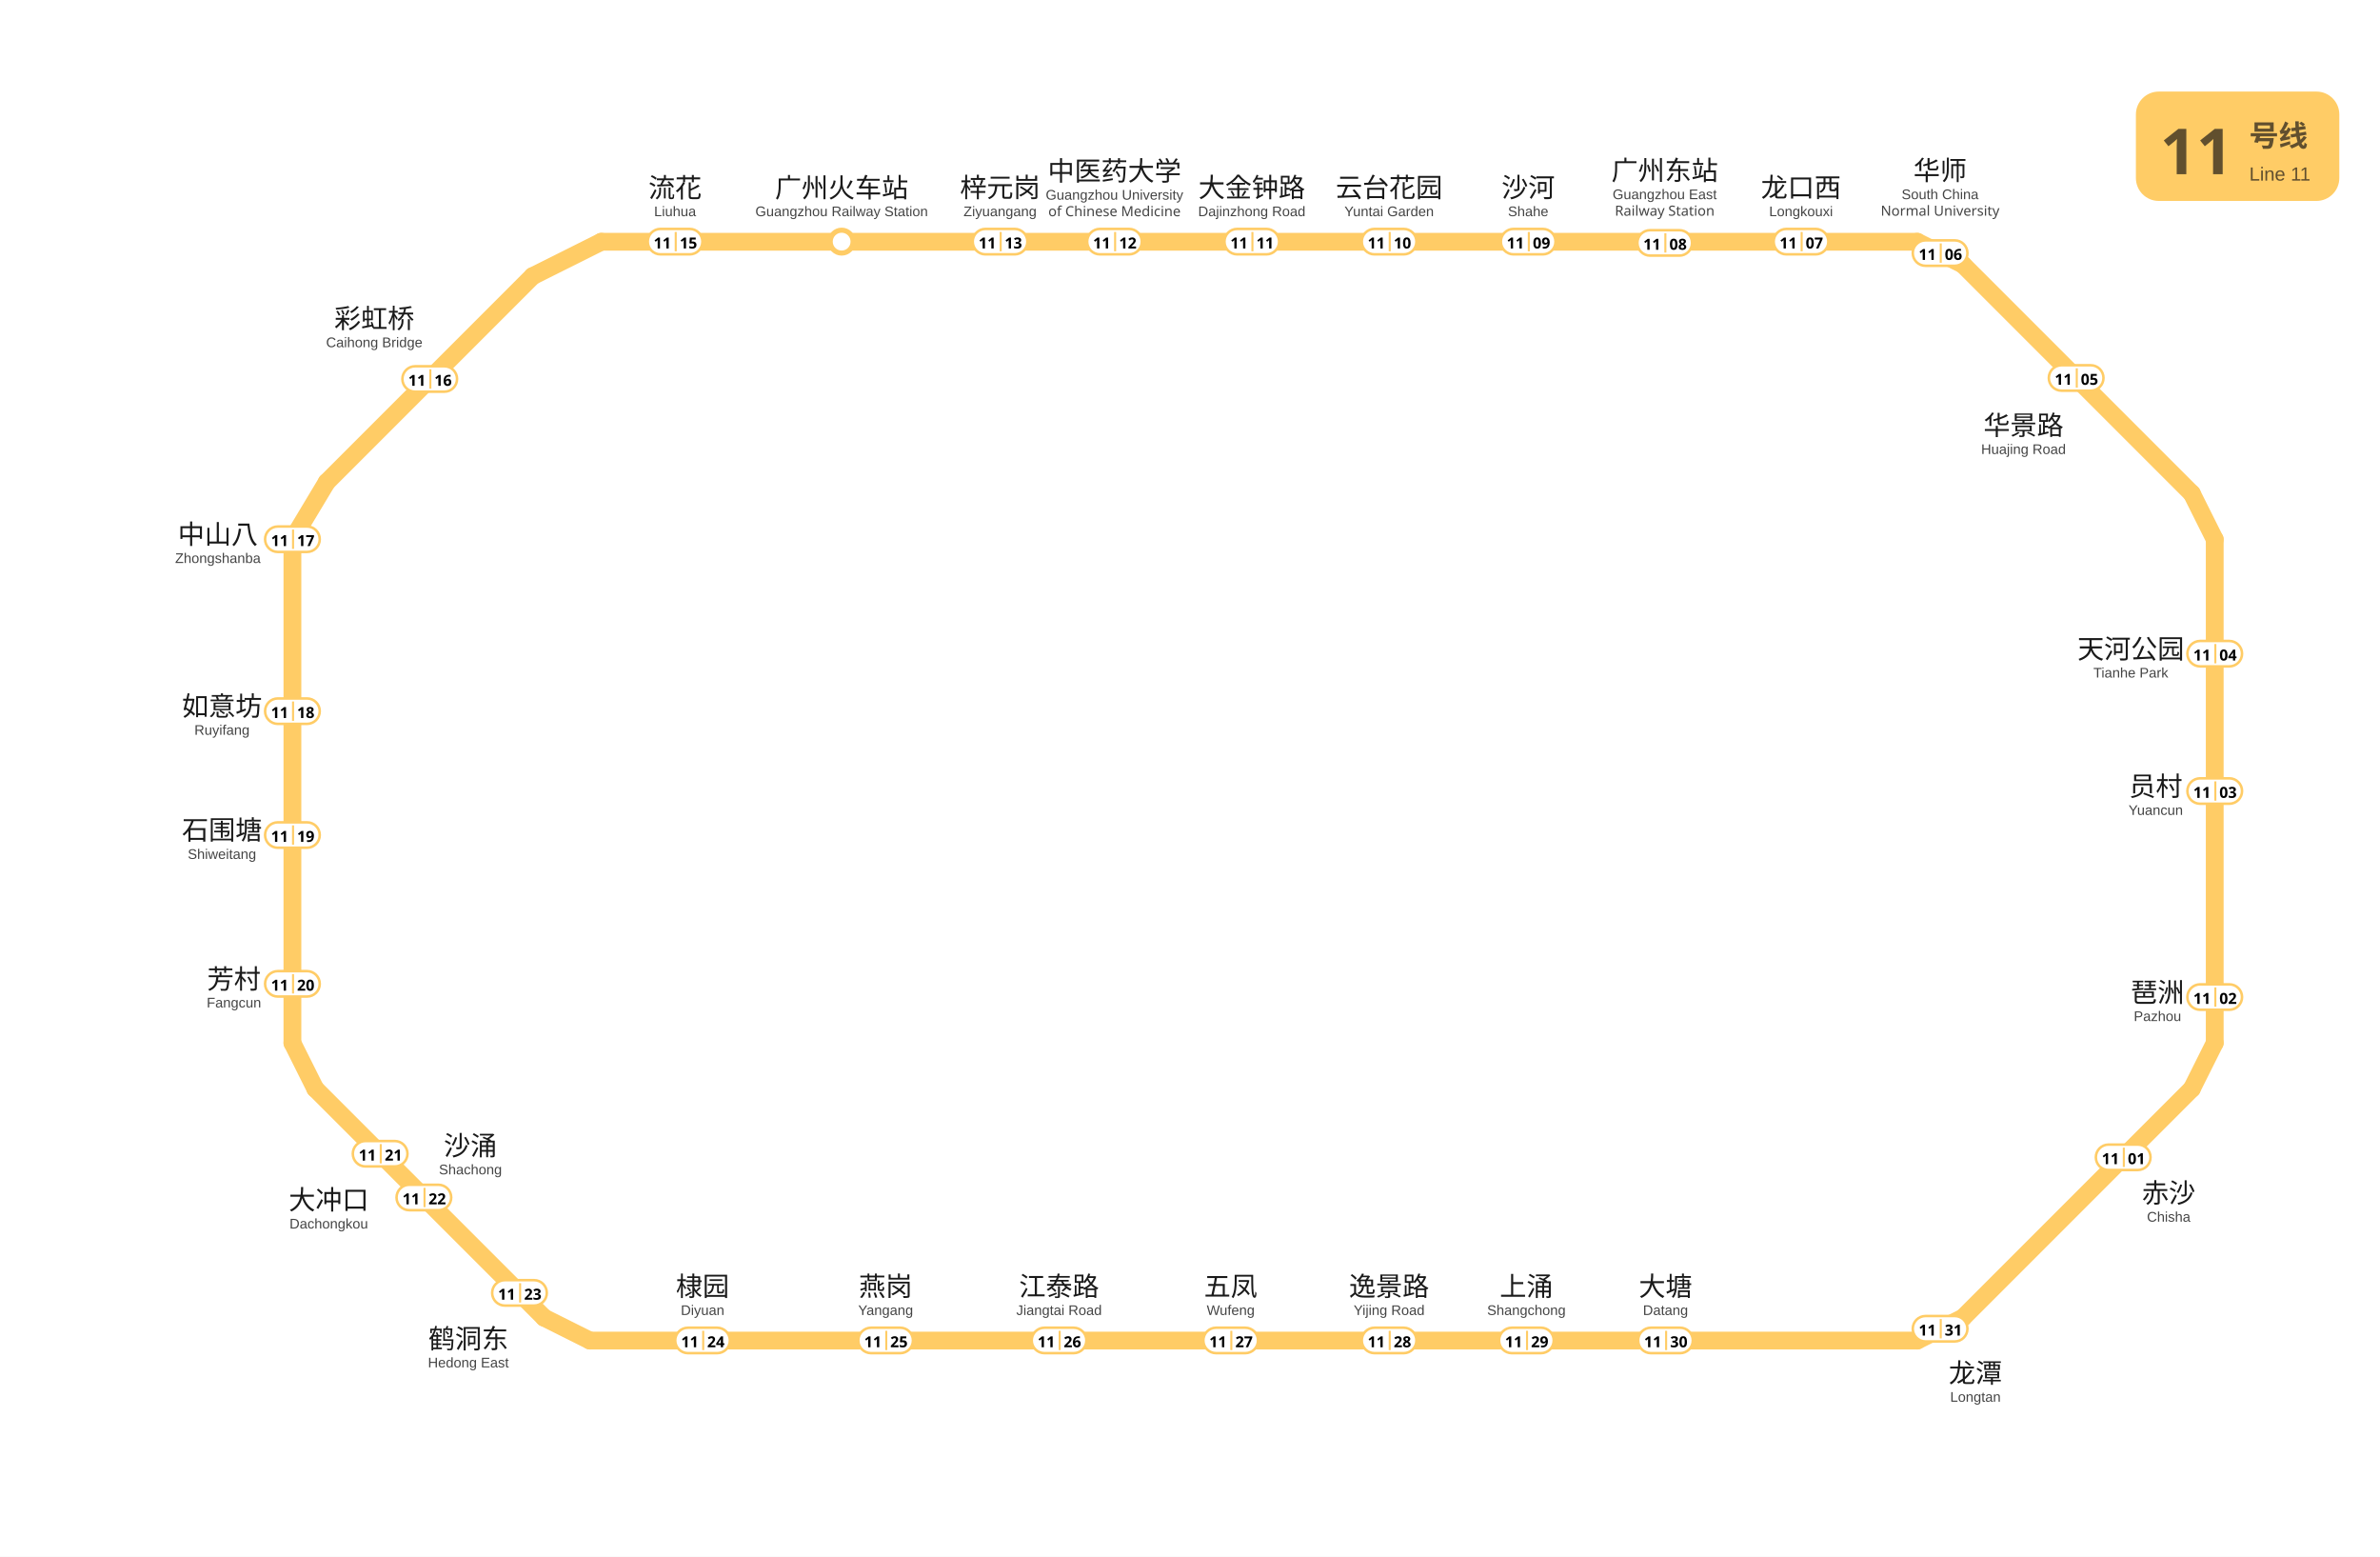
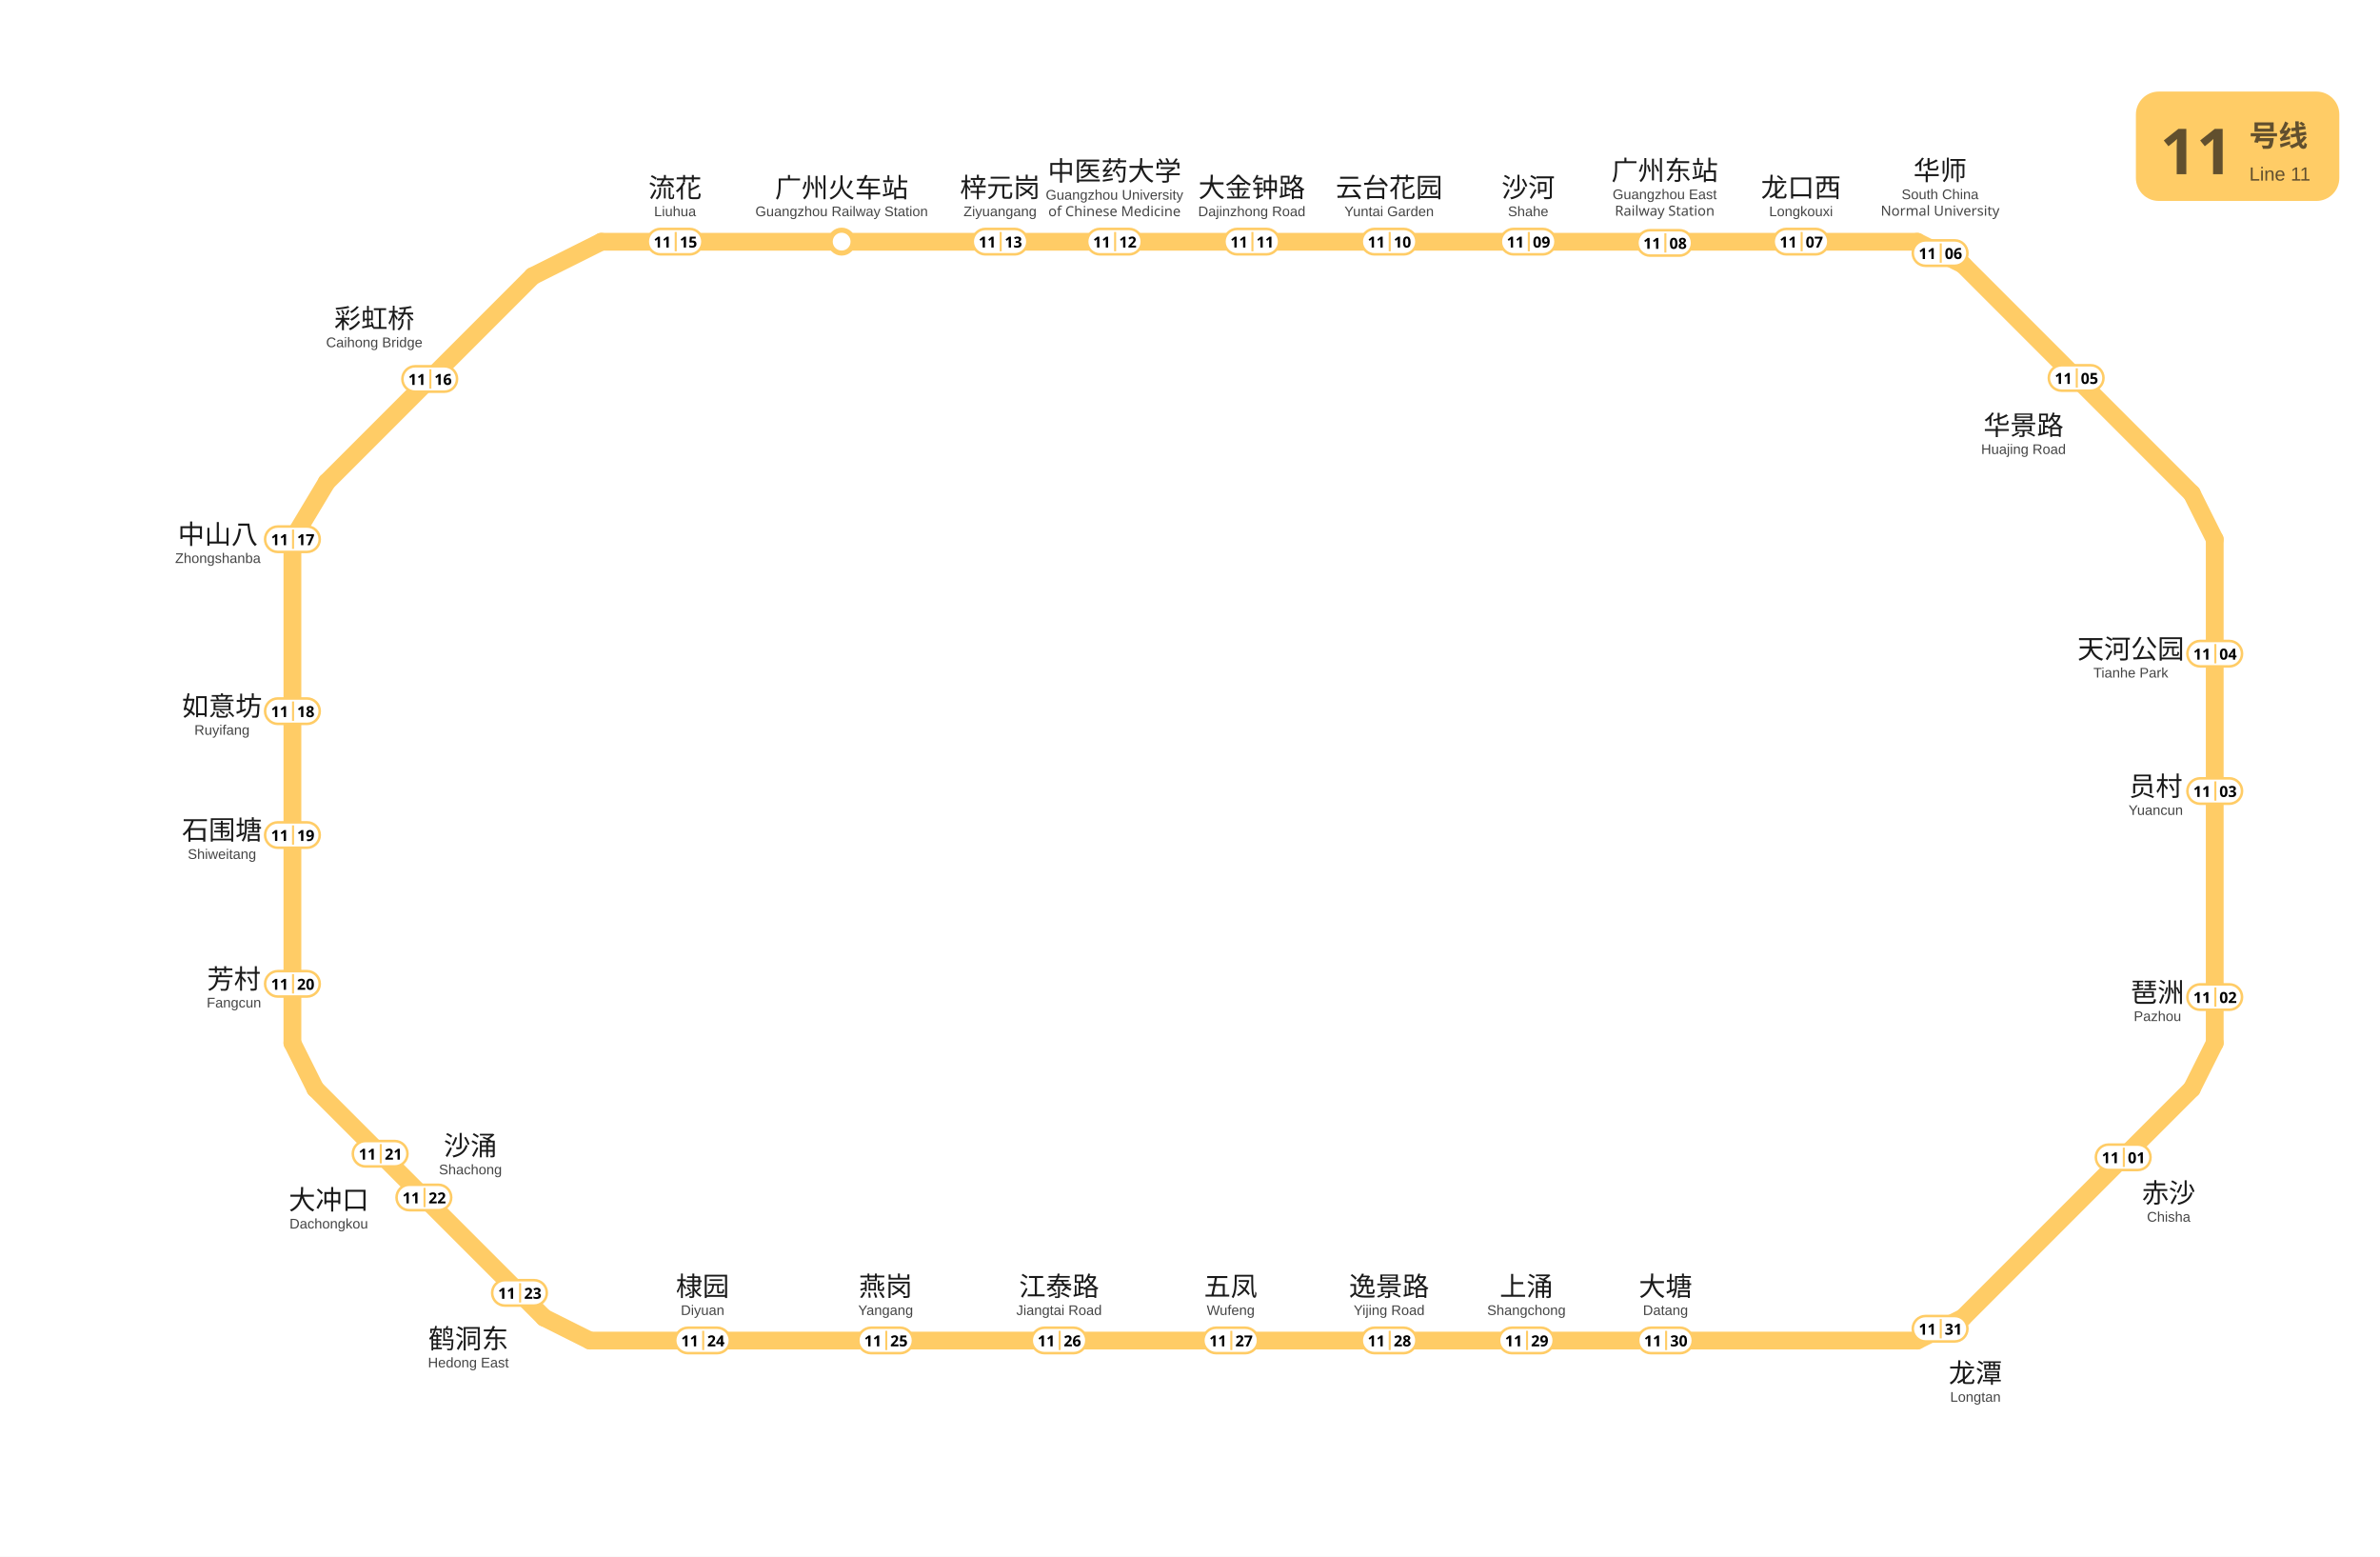
<svg xmlns="http://www.w3.org/2000/svg" viewBox="1005.5 753.2 936.0 612.0" data-pins="上涌,中医药大学,中山八,云台花园,五凤,华师,华景路,员村,大冲口,大塘,大金钟路,天河公园,如意坊,广州东站,广州火车站,彩虹桥,梓元岗,棣园,江泰路,沙河,沙涌,流花,燕岗,琶洲,石围塘,芳村,赤沙,逸景路,鹤洞东,龙口西,龙潭" width="936" height="612">
  <rect x="1005.5" y="753.2" width="936.0" height="612.05" fill="#ffffff" />
  <g id="走廊">
    <line x1="1759.50" y1="848.25" x2="1242.00" y2="848.25" style="fill:none;stroke:#FFCC66;stroke-width:7;stroke-linecap:round" />
    <line x1="1242.00" y1="848.25" x2="1215.00" y2="861.75" style="fill:none;stroke:#FFCC66;stroke-width:7;stroke-linecap:round" />
    <line x1="1215.00" y1="861.75" x2="1134.00" y2="942.75" style="fill:none;stroke:#FFCC66;stroke-width:7;stroke-linecap:round" />
    <line x1="1134.00" y1="942.75" x2="1120.50" y2="965.25" style="fill:none;stroke:#FFCC66;stroke-width:7;stroke-linecap:round" />
    <line x1="1120.50" y1="965.25" x2="1120.50" y2="1163.25" style="fill:none;stroke:#FFCC66;stroke-width:7;stroke-linecap:round" />
    <line x1="1120.50" y1="1163.25" x2="1129.50" y2="1181.25" style="fill:none;stroke:#FFCC66;stroke-width:7;stroke-linecap:round" />
    <line x1="1129.50" y1="1181.25" x2="1219.50" y2="1271.25" style="fill:none;stroke:#FFCC66;stroke-width:7;stroke-linecap:round" />
    <line x1="1219.50" y1="1271.25" x2="1237.50" y2="1280.25" style="fill:none;stroke:#FFCC66;stroke-width:7;stroke-linecap:round" />
    <line x1="1237.50" y1="1280.25" x2="1759.50" y2="1280.25" style="fill:none;stroke:#FFCC66;stroke-width:7;stroke-linecap:round" />
    <line x1="1759.50" y1="1280.25" x2="1777.50" y2="1271.25" style="fill:none;stroke:#FFCC66;stroke-width:7;stroke-linecap:round" />
    <line x1="1777.50" y1="1271.25" x2="1867.50" y2="1181.25" style="fill:none;stroke:#FFCC66;stroke-width:7;stroke-linecap:round" />
    <line x1="1867.50" y1="1181.25" x2="1876.50" y2="1163.25" style="fill:none;stroke:#FFCC66;stroke-width:7;stroke-linecap:round" />
    <line x1="1876.50" y1="1163.25" x2="1876.50" y2="965.25" style="fill:none;stroke:#FFCC66;stroke-width:7;stroke-linecap:round" />
    <line x1="1876.50" y1="965.25" x2="1867.50" y2="947.25" style="fill:none;stroke:#FFCC66;stroke-width:7;stroke-linecap:round" />
    <line x1="1867.50" y1="947.25" x2="1777.50" y2="857.25" style="fill:none;stroke:#FFCC66;stroke-width:7;stroke-linecap:round" />
    <line x1="1759.50" y1="848.25" x2="1777.50" y2="857.25" style="fill:none;stroke:#FFCC66;stroke-width:7;stroke-linecap:round" />
  </g>
  <g id="站圆">
    <circle cx="1336.5" cy="848.2" r="4.5" data-nm="广州火车站" style="fill:#FFFFFF;stroke:#FFCC66;stroke-width:2" />
  </g>
  <g id="线路徽标">
    <g data-badge="header" transform="translate(1845.5 789.2)" data-ink="#614F2E" data-box="1845.5,789.2,1925.5,832.2" data-chip="1845.5,789.2,1925.5,832.2">
      <rect x="0" y="0" width="80.0" height="43.0" rx="9.0" fill="#FFCC66" />
      <text x="9.5" y="32.5" font-family="'Microsoft YaHei', sans-serif" font-size="25" font-weight="bold" fill="#614F2E">11</text>
      <text x="44.6" y="21.5" font-family="'Microsoft YaHei', sans-serif" font-size="11.5" font-weight="600" fill="#614F2E">号线</text>
      <text x="44.6" y="35.0" font-family="Arial, sans-serif" font-size="7.5" fill="#614F2E">Line 11</text>
    </g>
  </g>
  <g id="站名标注" font-family="'Microsoft YaHei', 'PingFang SC', sans-serif">
    <text x="1858.40" y="1226.00" text-anchor="middle" font-size="10.5" font-weight="500" fill="#1a1a1a">赤沙</text>
    <text x="1858.40" y="1233.50" text-anchor="middle" font-size="5.5" font-family="Arial, sans-serif" fill="#444444">Chisha</text>
    <text x="1854.00" y="1147.12" text-anchor="middle" font-size="10.5" font-weight="500" fill="#1a1a1a">琶洲</text>
    <text x="1854.00" y="1154.62" text-anchor="middle" font-size="5.5" font-family="Arial, sans-serif" fill="#444444">Pazhou</text>
    <text x="1853.30" y="1066.09" text-anchor="middle" font-size="10.5" font-weight="500" fill="#1a1a1a">员村</text>
    <text x="1853.30" y="1073.59" text-anchor="middle" font-size="5.5" font-family="Arial, sans-serif" fill="#444444">Yuancun</text>
    <text x="1843.50" y="1012.08" text-anchor="middle" font-size="10.5" font-weight="500" fill="#1a1a1a">天河公园</text>
    <text x="1843.50" y="1019.58" text-anchor="middle" font-size="5.5" font-family="Arial, sans-serif" fill="#444444">Tianhe Park</text>
    <text x="1801.30" y="924.20" text-anchor="middle" font-size="10.5" font-weight="500" fill="#1a1a1a">华景路</text>
    <text x="1801.30" y="931.70" text-anchor="middle" font-size="5.5" font-family="Arial, sans-serif" fill="#444444">Huajing Road</text>
    <text x="1713.80" y="830.70" text-anchor="middle" font-size="10.5" font-weight="500" fill="#1a1a1a">龙口西</text>
    <text x="1713.80" y="838.20" text-anchor="middle" font-size="5.5" font-family="Arial, sans-serif" fill="#444444">Longkouxi</text>
    <text x="1660.20" y="824.00" text-anchor="middle" font-size="10.5" font-weight="500" fill="#1a1a1a">广州东站</text>
    <text x="1660.20" y="831.50" text-anchor="middle" font-size="5.5" font-family="Arial, sans-serif" fill="#444444">Guangzhou East</text>
    <text x="1660.20" y="838.00" text-anchor="middle" font-size="5.5" fill="#444444">Railway Station</text>
    <text x="1606.50" y="830.70" text-anchor="middle" font-size="10.5" font-weight="500" fill="#1a1a1a">沙河</text>
    <text x="1606.50" y="838.20" text-anchor="middle" font-size="5.5" font-family="Arial, sans-serif" fill="#444444">Shahe</text>
    <text x="1551.80" y="830.70" text-anchor="middle" font-size="10.5" font-weight="500" fill="#1a1a1a">云台花园</text>
    <text x="1551.80" y="838.20" text-anchor="middle" font-size="5.5" font-family="Arial, sans-serif" fill="#444444">Yuntai Garden</text>
    <text x="1497.80" y="830.70" text-anchor="middle" font-size="10.5" font-weight="500" fill="#1a1a1a">大金钟路</text>
    <text x="1497.80" y="838.20" text-anchor="middle" font-size="5.5" font-family="Arial, sans-serif" fill="#444444">Dajinzhong Road</text>
    <text x="1443.80" y="824.20" text-anchor="middle" font-size="10.5" font-weight="500" fill="#1a1a1a">中医药大学</text>
    <text x="1443.80" y="831.70" text-anchor="middle" font-size="5.5" font-family="Arial, sans-serif" fill="#444444">Guangzhou University</text>
    <text x="1443.80" y="838.20" text-anchor="middle" font-size="5.5" fill="#444444">of Chinese Medicine</text>
    <text x="1398.80" y="830.70" text-anchor="middle" font-size="10.5" font-weight="500" fill="#1a1a1a">梓元岗</text>
    <text x="1398.80" y="838.20" text-anchor="middle" font-size="5.5" font-family="Arial, sans-serif" fill="#444444">Ziyuangang</text>
    <text x="1336.50" y="830.80" text-anchor="middle" font-size="10.5" font-weight="500" fill="#1a1a1a">广州火车站</text>
    <text x="1336.50" y="838.20" text-anchor="middle" font-size="5.5" font-family="Arial, sans-serif" fill="#444444">Guangzhou Railway Station</text>
    <text x="1271.00" y="830.80" text-anchor="middle" font-size="10.5" font-weight="500" fill="#1a1a1a">流花</text>
    <text x="1271.00" y="838.20" text-anchor="middle" font-size="5.5" font-family="Arial, sans-serif" fill="#444444">Liuhua</text>
    <text x="1152.70" y="882.20" text-anchor="middle" font-size="10.5" font-weight="500" fill="#1a1a1a">彩虹桥</text>
    <text x="1152.70" y="889.70" text-anchor="middle" font-size="5.5" font-family="Arial, sans-serif" fill="#444444">Caihong Bridge</text>
    <text x="1091.20" y="967.04" text-anchor="middle" font-size="10.5" font-weight="500" fill="#1a1a1a">中山八</text>
    <text x="1091.20" y="974.54" text-anchor="middle" font-size="5.5" font-family="Arial, sans-serif" fill="#444444">Zhongshanba</text>
    <text x="1092.80" y="1034.59" text-anchor="middle" font-size="10.5" font-weight="500" fill="#1a1a1a">如意坊</text>
    <text x="1092.80" y="1042.09" text-anchor="middle" font-size="5.5" font-family="Arial, sans-serif" fill="#444444">Ruyifang</text>
    <text x="1092.80" y="1083.29" text-anchor="middle" font-size="10.5" font-weight="500" fill="#1a1a1a">石围塘</text>
    <text x="1092.80" y="1090.89" text-anchor="middle" font-size="5.5" font-family="Arial, sans-serif" fill="#444444">Shiweitang</text>
    <text x="1097.50" y="1141.88" text-anchor="middle" font-size="10.5" font-weight="500" fill="#1a1a1a">芳村</text>
    <text x="1097.50" y="1149.28" text-anchor="middle" font-size="5.5" font-family="Arial, sans-serif" fill="#444444">Fangcun</text>
    <text x="1134.80" y="1228.70" text-anchor="middle" font-size="10.5" font-weight="500" fill="#1a1a1a">大冲口</text>
    <text x="1134.80" y="1236.20" text-anchor="middle" font-size="5.5" font-family="Arial, sans-serif" fill="#444444">Dachongkou</text>
    <text x="1190.50" y="1207.40" text-anchor="middle" font-size="10.5" font-weight="500" fill="#1a1a1a">沙涌</text>
    <text x="1190.50" y="1214.90" text-anchor="middle" font-size="5.5" font-family="Arial, sans-serif" fill="#444444">Shachong</text>
    <text x="1281.80" y="1262.70" text-anchor="middle" font-size="10.5" font-weight="500" fill="#1a1a1a">棣园</text>
    <text x="1281.80" y="1270.20" text-anchor="middle" font-size="5.5" font-family="Arial, sans-serif" fill="#444444">Diyuan</text>
    <text x="1353.80" y="1262.70" text-anchor="middle" font-size="10.5" font-weight="500" fill="#1a1a1a">燕岗</text>
    <text x="1353.80" y="1270.20" text-anchor="middle" font-size="5.5" font-family="Arial, sans-serif" fill="#444444">Yangang</text>
    <text x="1422.00" y="1262.70" text-anchor="middle" font-size="10.5" font-weight="500" fill="#1a1a1a">江泰路</text>
    <text x="1422.00" y="1270.20" text-anchor="middle" font-size="5.5" font-family="Arial, sans-serif" fill="#444444">Jiangtai Road</text>
    <text x="1489.50" y="1262.70" text-anchor="middle" font-size="10.5" font-weight="500" fill="#1a1a1a">五凤</text>
    <text x="1489.50" y="1270.20" text-anchor="middle" font-size="5.5" font-family="Arial, sans-serif" fill="#444444">Wufeng</text>
    <text x="1551.80" y="1262.70" text-anchor="middle" font-size="10.5" font-weight="500" fill="#1a1a1a">逸景路</text>
    <text x="1551.80" y="1270.20" text-anchor="middle" font-size="5.5" font-family="Arial, sans-serif" fill="#444444">Yijing Road</text>
    <text x="1605.80" y="1262.70" text-anchor="middle" font-size="10.5" font-weight="500" fill="#1a1a1a">上涌</text>
    <text x="1605.80" y="1270.20" text-anchor="middle" font-size="5.5" font-family="Arial, sans-serif" fill="#444444">Shangchong</text>
    <text x="1660.50" y="1262.70" text-anchor="middle" font-size="10.5" font-weight="500" fill="#1a1a1a">大塘</text>
    <text x="1660.50" y="1270.20" text-anchor="middle" font-size="5.5" font-family="Arial, sans-serif" fill="#444444">Datang</text>
    <text x="1768.50" y="824.00" text-anchor="middle" font-size="10.5" font-weight="500" fill="#1a1a1a">华师</text>
    <text x="1768.50" y="831.50" text-anchor="middle" font-size="5.5" font-family="Arial, sans-serif" fill="#444444">South China</text>
    <text x="1768.50" y="838.00" text-anchor="middle" font-size="5.5" fill="#444444">Normal University</text>
    <text x="1189.70" y="1283.30" text-anchor="middle" font-size="10.5" font-weight="500" fill="#1a1a1a">鹤洞东</text>
    <text x="1189.70" y="1290.80" text-anchor="middle" font-size="5.5" font-family="Arial, sans-serif" fill="#444444">Hedong East</text>
    <text x="1782.40" y="1296.80" text-anchor="middle" font-size="10.5" font-weight="500" fill="#1a1a1a">龙潭</text>
    <text x="1782.40" y="1304.30" text-anchor="middle" font-size="5.5" font-family="Arial, sans-serif" fill="#444444">Longtan</text>
  </g>
  <g id="编号牌" font-family="'Microsoft YaHei', 'PingFang SC', sans-serif">
    <rect x="1829.75" y="1203.20" width="21.50" height="10.00" rx="5.00" fill="#FFFFFF" stroke="#FFCC66" stroke-width="1.0" />
    <line x1="1840.75" y1="1204.40" x2="1840.75" y2="1212.00" stroke="#FFCC66" stroke-width="0.8" />
-     <text x="1835.50" y="1208.56" text-anchor="middle" dominant-baseline="central" font-size="6.0" font-weight="700" fill="#000000">11</text>
-     <text x="1845.75" y="1208.56" text-anchor="middle" dominant-baseline="central" font-size="6.0" font-weight="700" fill="#000000">01</text>
+     <text x="1835.50" y="1208.20" text-anchor="middle" dominant-baseline="central" font-size="6.0" font-weight="700" fill="#000000">11</text>
+     <text x="1845.75" y="1208.20" text-anchor="middle" dominant-baseline="central" font-size="6.0" font-weight="700" fill="#000000">01</text>
    <rect x="1865.75" y="1140.20" width="21.50" height="10.00" rx="5.00" fill="#FFFFFF" stroke="#FFCC66" stroke-width="1.0" />
    <line x1="1876.75" y1="1141.40" x2="1876.75" y2="1149.00" stroke="#FFCC66" stroke-width="0.8" />
-     <text x="1871.50" y="1145.56" text-anchor="middle" dominant-baseline="central" font-size="6.0" font-weight="700" fill="#000000">11</text>
-     <text x="1881.75" y="1145.56" text-anchor="middle" dominant-baseline="central" font-size="6.0" font-weight="700" fill="#000000">02</text>
+     <text x="1871.50" y="1145.20" text-anchor="middle" dominant-baseline="central" font-size="6.0" font-weight="700" fill="#000000">11</text>
+     <text x="1881.75" y="1145.20" text-anchor="middle" dominant-baseline="central" font-size="6.0" font-weight="700" fill="#000000">02</text>
    <rect x="1865.75" y="1059.20" width="21.50" height="10.00" rx="5.00" fill="#FFFFFF" stroke="#FFCC66" stroke-width="1.0" />
    <line x1="1876.75" y1="1060.40" x2="1876.75" y2="1068.00" stroke="#FFCC66" stroke-width="0.8" />
-     <text x="1871.50" y="1064.56" text-anchor="middle" dominant-baseline="central" font-size="6.0" font-weight="700" fill="#000000">11</text>
-     <text x="1881.75" y="1064.56" text-anchor="middle" dominant-baseline="central" font-size="6.0" font-weight="700" fill="#000000">03</text>
+     <text x="1871.50" y="1064.20" text-anchor="middle" dominant-baseline="central" font-size="6.0" font-weight="700" fill="#000000">11</text>
+     <text x="1881.75" y="1064.20" text-anchor="middle" dominant-baseline="central" font-size="6.0" font-weight="700" fill="#000000">03</text>
    <rect x="1865.75" y="1005.20" width="21.50" height="10.00" rx="5.00" fill="#FFFFFF" stroke="#FFCC66" stroke-width="1.0" />
    <line x1="1876.75" y1="1006.40" x2="1876.75" y2="1014.00" stroke="#FFCC66" stroke-width="0.8" />
-     <text x="1871.50" y="1010.56" text-anchor="middle" dominant-baseline="central" font-size="6.0" font-weight="700" fill="#000000">11</text>
-     <text x="1881.75" y="1010.56" text-anchor="middle" dominant-baseline="central" font-size="6.0" font-weight="700" fill="#000000">04</text>
+     <text x="1871.50" y="1010.20" text-anchor="middle" dominant-baseline="central" font-size="6.0" font-weight="700" fill="#000000">11</text>
+     <text x="1881.75" y="1010.20" text-anchor="middle" dominant-baseline="central" font-size="6.0" font-weight="700" fill="#000000">04</text>
    <rect x="1811.25" y="896.80" width="21.50" height="10.00" rx="5.00" fill="#FFFFFF" stroke="#FFCC66" stroke-width="1.0" />
    <line x1="1822.25" y1="898.00" x2="1822.25" y2="905.60" stroke="#FFCC66" stroke-width="0.8" />
-     <text x="1817.00" y="902.16" text-anchor="middle" dominant-baseline="central" font-size="6.0" font-weight="700" fill="#000000">11</text>
-     <text x="1827.25" y="902.16" text-anchor="middle" dominant-baseline="central" font-size="6.0" font-weight="700" fill="#000000">05</text>
+     <text x="1817.00" y="901.80" text-anchor="middle" dominant-baseline="central" font-size="6.0" font-weight="700" fill="#000000">11</text>
+     <text x="1827.25" y="901.80" text-anchor="middle" dominant-baseline="central" font-size="6.0" font-weight="700" fill="#000000">05</text>
    <rect x="1757.75" y="847.70" width="21.50" height="10.00" rx="5.00" fill="#FFFFFF" stroke="#FFCC66" stroke-width="1.0" />
    <line x1="1768.75" y1="848.90" x2="1768.75" y2="856.50" stroke="#FFCC66" stroke-width="0.8" />
-     <text x="1763.50" y="853.06" text-anchor="middle" dominant-baseline="central" font-size="6.0" font-weight="700" fill="#000000">11</text>
-     <text x="1773.75" y="853.06" text-anchor="middle" dominant-baseline="central" font-size="6.0" font-weight="700" fill="#000000">06</text>
+     <text x="1763.50" y="852.70" text-anchor="middle" dominant-baseline="central" font-size="6.0" font-weight="700" fill="#000000">11</text>
+     <text x="1773.75" y="852.70" text-anchor="middle" dominant-baseline="central" font-size="6.0" font-weight="700" fill="#000000">06</text>
    <rect x="1703.05" y="843.20" width="21.50" height="10.00" rx="5.00" fill="#FFFFFF" stroke="#FFCC66" stroke-width="1.0" />
    <line x1="1714.05" y1="844.40" x2="1714.05" y2="852.00" stroke="#FFCC66" stroke-width="0.8" />
-     <text x="1708.80" y="848.56" text-anchor="middle" dominant-baseline="central" font-size="6.0" font-weight="700" fill="#000000">11</text>
-     <text x="1719.05" y="848.56" text-anchor="middle" dominant-baseline="central" font-size="6.0" font-weight="700" fill="#000000">07</text>
+     <text x="1708.80" y="848.20" text-anchor="middle" dominant-baseline="central" font-size="6.0" font-weight="700" fill="#000000">11</text>
+     <text x="1719.05" y="848.20" text-anchor="middle" dominant-baseline="central" font-size="6.0" font-weight="700" fill="#000000">07</text>
    <rect x="1649.45" y="843.70" width="21.50" height="10.00" rx="5.00" fill="#FFFFFF" stroke="#FFCC66" stroke-width="1.0" />
    <line x1="1660.45" y1="844.90" x2="1660.45" y2="852.50" stroke="#FFCC66" stroke-width="0.8" />
-     <text x="1655.20" y="849.06" text-anchor="middle" dominant-baseline="central" font-size="6.0" font-weight="700" fill="#000000">11</text>
-     <text x="1665.45" y="849.06" text-anchor="middle" dominant-baseline="central" font-size="6.0" font-weight="700" fill="#000000">08</text>
+     <text x="1655.20" y="848.70" text-anchor="middle" dominant-baseline="central" font-size="6.0" font-weight="700" fill="#000000">11</text>
+     <text x="1665.45" y="848.70" text-anchor="middle" dominant-baseline="central" font-size="6.0" font-weight="700" fill="#000000">08</text>
    <rect x="1595.75" y="843.20" width="21.50" height="10.00" rx="5.00" fill="#FFFFFF" stroke="#FFCC66" stroke-width="1.0" />
    <line x1="1606.75" y1="844.40" x2="1606.75" y2="852.00" stroke="#FFCC66" stroke-width="0.8" />
-     <text x="1601.50" y="848.56" text-anchor="middle" dominant-baseline="central" font-size="6.0" font-weight="700" fill="#000000">11</text>
-     <text x="1611.75" y="848.56" text-anchor="middle" dominant-baseline="central" font-size="6.0" font-weight="700" fill="#000000">09</text>
+     <text x="1601.50" y="848.20" text-anchor="middle" dominant-baseline="central" font-size="6.0" font-weight="700" fill="#000000">11</text>
+     <text x="1611.75" y="848.20" text-anchor="middle" dominant-baseline="central" font-size="6.0" font-weight="700" fill="#000000">09</text>
    <rect x="1541.05" y="843.20" width="21.50" height="10.00" rx="5.00" fill="#FFFFFF" stroke="#FFCC66" stroke-width="1.0" />
    <line x1="1552.05" y1="844.40" x2="1552.05" y2="852.00" stroke="#FFCC66" stroke-width="0.8" />
-     <text x="1546.80" y="848.56" text-anchor="middle" dominant-baseline="central" font-size="6.0" font-weight="700" fill="#000000">11</text>
-     <text x="1557.05" y="848.56" text-anchor="middle" dominant-baseline="central" font-size="6.0" font-weight="700" fill="#000000">10</text>
+     <text x="1546.80" y="848.20" text-anchor="middle" dominant-baseline="central" font-size="6.0" font-weight="700" fill="#000000">11</text>
+     <text x="1557.05" y="848.20" text-anchor="middle" dominant-baseline="central" font-size="6.0" font-weight="700" fill="#000000">10</text>
    <rect x="1487.05" y="843.20" width="21.50" height="10.00" rx="5.00" fill="#FFFFFF" stroke="#FFCC66" stroke-width="1.0" />
    <line x1="1498.05" y1="844.40" x2="1498.05" y2="852.00" stroke="#FFCC66" stroke-width="0.8" />
-     <text x="1492.80" y="848.56" text-anchor="middle" dominant-baseline="central" font-size="6.0" font-weight="700" fill="#000000">11</text>
-     <text x="1503.05" y="848.56" text-anchor="middle" dominant-baseline="central" font-size="6.0" font-weight="700" fill="#000000">11</text>
+     <text x="1492.80" y="848.20" text-anchor="middle" dominant-baseline="central" font-size="6.0" font-weight="700" fill="#000000">11</text>
+     <text x="1503.05" y="848.20" text-anchor="middle" dominant-baseline="central" font-size="6.0" font-weight="700" fill="#000000">11</text>
    <rect x="1433.05" y="843.20" width="21.50" height="10.00" rx="5.00" fill="#FFFFFF" stroke="#FFCC66" stroke-width="1.0" />
    <line x1="1444.05" y1="844.40" x2="1444.05" y2="852.00" stroke="#FFCC66" stroke-width="0.8" />
-     <text x="1438.80" y="848.56" text-anchor="middle" dominant-baseline="central" font-size="6.0" font-weight="700" fill="#000000">11</text>
-     <text x="1449.05" y="848.56" text-anchor="middle" dominant-baseline="central" font-size="6.0" font-weight="700" fill="#000000">12</text>
+     <text x="1438.80" y="848.20" text-anchor="middle" dominant-baseline="central" font-size="6.0" font-weight="700" fill="#000000">11</text>
+     <text x="1449.05" y="848.20" text-anchor="middle" dominant-baseline="central" font-size="6.0" font-weight="700" fill="#000000">12</text>
    <rect x="1388.05" y="843.20" width="21.50" height="10.00" rx="5.00" fill="#FFFFFF" stroke="#FFCC66" stroke-width="1.0" />
    <line x1="1399.05" y1="844.40" x2="1399.05" y2="852.00" stroke="#FFCC66" stroke-width="0.8" />
-     <text x="1393.80" y="848.56" text-anchor="middle" dominant-baseline="central" font-size="6.0" font-weight="700" fill="#000000">11</text>
-     <text x="1404.05" y="848.56" text-anchor="middle" dominant-baseline="central" font-size="6.0" font-weight="700" fill="#000000">13</text>
+     <text x="1393.80" y="848.20" text-anchor="middle" dominant-baseline="central" font-size="6.0" font-weight="700" fill="#000000">11</text>
+     <text x="1404.05" y="848.20" text-anchor="middle" dominant-baseline="central" font-size="6.0" font-weight="700" fill="#000000">13</text>
    <rect x="1260.25" y="843.20" width="21.50" height="10.00" rx="5.00" fill="#FFFFFF" stroke="#FFCC66" stroke-width="1.0" />
    <line x1="1271.25" y1="844.40" x2="1271.25" y2="852.00" stroke="#FFCC66" stroke-width="0.8" />
-     <text x="1266.00" y="848.56" text-anchor="middle" dominant-baseline="central" font-size="6.0" font-weight="700" fill="#000000">11</text>
-     <text x="1276.25" y="848.56" text-anchor="middle" dominant-baseline="central" font-size="6.0" font-weight="700" fill="#000000">15</text>
+     <text x="1266.00" y="848.20" text-anchor="middle" dominant-baseline="central" font-size="6.0" font-weight="700" fill="#000000">11</text>
+     <text x="1276.25" y="848.20" text-anchor="middle" dominant-baseline="central" font-size="6.0" font-weight="700" fill="#000000">15</text>
    <rect x="1163.75" y="897.20" width="21.50" height="10.00" rx="5.00" fill="#FFFFFF" stroke="#FFCC66" stroke-width="1.0" />
    <line x1="1174.75" y1="898.40" x2="1174.75" y2="906.00" stroke="#FFCC66" stroke-width="0.8" />
-     <text x="1169.50" y="902.56" text-anchor="middle" dominant-baseline="central" font-size="6.0" font-weight="700" fill="#000000">11</text>
-     <text x="1179.75" y="902.56" text-anchor="middle" dominant-baseline="central" font-size="6.0" font-weight="700" fill="#000000">16</text>
+     <text x="1169.50" y="902.20" text-anchor="middle" dominant-baseline="central" font-size="6.0" font-weight="700" fill="#000000">11</text>
+     <text x="1179.75" y="902.20" text-anchor="middle" dominant-baseline="central" font-size="6.0" font-weight="700" fill="#000000">16</text>
    <rect x="1109.75" y="960.20" width="21.50" height="10.00" rx="5.00" fill="#FFFFFF" stroke="#FFCC66" stroke-width="1.0" />
    <line x1="1120.75" y1="961.40" x2="1120.75" y2="969.00" stroke="#FFCC66" stroke-width="0.8" />
-     <text x="1115.50" y="965.56" text-anchor="middle" dominant-baseline="central" font-size="6.0" font-weight="700" fill="#000000">11</text>
-     <text x="1125.75" y="965.56" text-anchor="middle" dominant-baseline="central" font-size="6.0" font-weight="700" fill="#000000">17</text>
+     <text x="1115.50" y="965.20" text-anchor="middle" dominant-baseline="central" font-size="6.0" font-weight="700" fill="#000000">11</text>
+     <text x="1125.75" y="965.20" text-anchor="middle" dominant-baseline="central" font-size="6.0" font-weight="700" fill="#000000">17</text>
    <rect x="1109.75" y="1027.80" width="21.50" height="10.00" rx="5.00" fill="#FFFFFF" stroke="#FFCC66" stroke-width="1.0" />
    <line x1="1120.75" y1="1029.00" x2="1120.75" y2="1036.60" stroke="#FFCC66" stroke-width="0.8" />
-     <text x="1115.50" y="1033.16" text-anchor="middle" dominant-baseline="central" font-size="6.0" font-weight="700" fill="#000000">11</text>
-     <text x="1125.75" y="1033.16" text-anchor="middle" dominant-baseline="central" font-size="6.0" font-weight="700" fill="#000000">18</text>
+     <text x="1115.50" y="1032.80" text-anchor="middle" dominant-baseline="central" font-size="6.0" font-weight="700" fill="#000000">11</text>
+     <text x="1125.75" y="1032.80" text-anchor="middle" dominant-baseline="central" font-size="6.0" font-weight="700" fill="#000000">18</text>
    <rect x="1109.75" y="1076.50" width="21.50" height="10.00" rx="5.00" fill="#FFFFFF" stroke="#FFCC66" stroke-width="1.0" />
    <line x1="1120.75" y1="1077.70" x2="1120.75" y2="1085.30" stroke="#FFCC66" stroke-width="0.8" />
-     <text x="1115.50" y="1081.86" text-anchor="middle" dominant-baseline="central" font-size="6.0" font-weight="700" fill="#000000">11</text>
-     <text x="1125.75" y="1081.86" text-anchor="middle" dominant-baseline="central" font-size="6.0" font-weight="700" fill="#000000">19</text>
+     <text x="1115.50" y="1081.50" text-anchor="middle" dominant-baseline="central" font-size="6.0" font-weight="700" fill="#000000">11</text>
+     <text x="1125.75" y="1081.50" text-anchor="middle" dominant-baseline="central" font-size="6.0" font-weight="700" fill="#000000">19</text>
    <rect x="1109.75" y="1135.00" width="21.50" height="10.00" rx="5.00" fill="#FFFFFF" stroke="#FFCC66" stroke-width="1.0" />
    <line x1="1120.75" y1="1136.20" x2="1120.75" y2="1143.80" stroke="#FFCC66" stroke-width="0.8" />
-     <text x="1115.50" y="1140.36" text-anchor="middle" dominant-baseline="central" font-size="6.0" font-weight="700" fill="#000000">11</text>
-     <text x="1125.75" y="1140.36" text-anchor="middle" dominant-baseline="central" font-size="6.0" font-weight="700" fill="#000000">20</text>
+     <text x="1115.50" y="1140.00" text-anchor="middle" dominant-baseline="central" font-size="6.0" font-weight="700" fill="#000000">11</text>
+     <text x="1125.75" y="1140.00" text-anchor="middle" dominant-baseline="central" font-size="6.0" font-weight="700" fill="#000000">20</text>
    <rect x="1144.25" y="1201.80" width="21.50" height="10.00" rx="5.00" fill="#FFFFFF" stroke="#FFCC66" stroke-width="1.0" />
    <line x1="1155.25" y1="1203.00" x2="1155.25" y2="1210.60" stroke="#FFCC66" stroke-width="0.8" />
-     <text x="1150.00" y="1207.16" text-anchor="middle" dominant-baseline="central" font-size="6.0" font-weight="700" fill="#000000">11</text>
-     <text x="1160.25" y="1207.16" text-anchor="middle" dominant-baseline="central" font-size="6.0" font-weight="700" fill="#000000">21</text>
+     <text x="1150.00" y="1206.80" text-anchor="middle" dominant-baseline="central" font-size="6.0" font-weight="700" fill="#000000">11</text>
+     <text x="1160.25" y="1206.80" text-anchor="middle" dominant-baseline="central" font-size="6.0" font-weight="700" fill="#000000">21</text>
    <rect x="1161.45" y="1219.00" width="21.50" height="10.00" rx="5.00" fill="#FFFFFF" stroke="#FFCC66" stroke-width="1.0" />
    <line x1="1172.45" y1="1220.20" x2="1172.45" y2="1227.80" stroke="#FFCC66" stroke-width="0.8" />
-     <text x="1167.20" y="1224.36" text-anchor="middle" dominant-baseline="central" font-size="6.0" font-weight="700" fill="#000000">11</text>
-     <text x="1177.45" y="1224.36" text-anchor="middle" dominant-baseline="central" font-size="6.0" font-weight="700" fill="#000000">22</text>
+     <text x="1167.20" y="1224.00" text-anchor="middle" dominant-baseline="central" font-size="6.0" font-weight="700" fill="#000000">11</text>
+     <text x="1177.45" y="1224.00" text-anchor="middle" dominant-baseline="central" font-size="6.0" font-weight="700" fill="#000000">22</text>
    <rect x="1199.05" y="1256.50" width="21.50" height="10.00" rx="5.00" fill="#FFFFFF" stroke="#FFCC66" stroke-width="1.0" />
    <line x1="1210.05" y1="1257.70" x2="1210.05" y2="1265.30" stroke="#FFCC66" stroke-width="0.8" />
-     <text x="1204.80" y="1261.86" text-anchor="middle" dominant-baseline="central" font-size="6.0" font-weight="700" fill="#000000">11</text>
-     <text x="1215.05" y="1261.86" text-anchor="middle" dominant-baseline="central" font-size="6.0" font-weight="700" fill="#000000">23</text>
+     <text x="1204.80" y="1261.50" text-anchor="middle" dominant-baseline="central" font-size="6.0" font-weight="700" fill="#000000">11</text>
+     <text x="1215.05" y="1261.50" text-anchor="middle" dominant-baseline="central" font-size="6.0" font-weight="700" fill="#000000">23</text>
    <rect x="1271.05" y="1275.20" width="21.50" height="10.00" rx="5.00" fill="#FFFFFF" stroke="#FFCC66" stroke-width="1.0" />
    <line x1="1282.05" y1="1276.40" x2="1282.05" y2="1284.00" stroke="#FFCC66" stroke-width="0.8" />
-     <text x="1276.80" y="1280.56" text-anchor="middle" dominant-baseline="central" font-size="6.0" font-weight="700" fill="#000000">11</text>
-     <text x="1287.05" y="1280.56" text-anchor="middle" dominant-baseline="central" font-size="6.0" font-weight="700" fill="#000000">24</text>
+     <text x="1276.80" y="1280.20" text-anchor="middle" dominant-baseline="central" font-size="6.0" font-weight="700" fill="#000000">11</text>
+     <text x="1287.05" y="1280.20" text-anchor="middle" dominant-baseline="central" font-size="6.0" font-weight="700" fill="#000000">24</text>
    <rect x="1343.05" y="1275.20" width="21.50" height="10.00" rx="5.00" fill="#FFFFFF" stroke="#FFCC66" stroke-width="1.0" />
    <line x1="1354.05" y1="1276.40" x2="1354.05" y2="1284.00" stroke="#FFCC66" stroke-width="0.8" />
-     <text x="1348.80" y="1280.56" text-anchor="middle" dominant-baseline="central" font-size="6.0" font-weight="700" fill="#000000">11</text>
-     <text x="1359.05" y="1280.56" text-anchor="middle" dominant-baseline="central" font-size="6.0" font-weight="700" fill="#000000">25</text>
+     <text x="1348.80" y="1280.20" text-anchor="middle" dominant-baseline="central" font-size="6.0" font-weight="700" fill="#000000">11</text>
+     <text x="1359.05" y="1280.20" text-anchor="middle" dominant-baseline="central" font-size="6.0" font-weight="700" fill="#000000">25</text>
    <rect x="1411.25" y="1275.20" width="21.50" height="10.00" rx="5.00" fill="#FFFFFF" stroke="#FFCC66" stroke-width="1.0" />
    <line x1="1422.25" y1="1276.40" x2="1422.25" y2="1284.00" stroke="#FFCC66" stroke-width="0.8" />
-     <text x="1417.00" y="1280.56" text-anchor="middle" dominant-baseline="central" font-size="6.0" font-weight="700" fill="#000000">11</text>
-     <text x="1427.25" y="1280.56" text-anchor="middle" dominant-baseline="central" font-size="6.0" font-weight="700" fill="#000000">26</text>
+     <text x="1417.00" y="1280.20" text-anchor="middle" dominant-baseline="central" font-size="6.0" font-weight="700" fill="#000000">11</text>
+     <text x="1427.25" y="1280.20" text-anchor="middle" dominant-baseline="central" font-size="6.0" font-weight="700" fill="#000000">26</text>
    <rect x="1478.75" y="1275.20" width="21.50" height="10.00" rx="5.00" fill="#FFFFFF" stroke="#FFCC66" stroke-width="1.0" />
    <line x1="1489.75" y1="1276.40" x2="1489.75" y2="1284.00" stroke="#FFCC66" stroke-width="0.8" />
-     <text x="1484.50" y="1280.56" text-anchor="middle" dominant-baseline="central" font-size="6.0" font-weight="700" fill="#000000">11</text>
-     <text x="1494.75" y="1280.56" text-anchor="middle" dominant-baseline="central" font-size="6.0" font-weight="700" fill="#000000">27</text>
+     <text x="1484.50" y="1280.20" text-anchor="middle" dominant-baseline="central" font-size="6.0" font-weight="700" fill="#000000">11</text>
+     <text x="1494.75" y="1280.20" text-anchor="middle" dominant-baseline="central" font-size="6.0" font-weight="700" fill="#000000">27</text>
    <rect x="1541.05" y="1275.20" width="21.50" height="10.00" rx="5.00" fill="#FFFFFF" stroke="#FFCC66" stroke-width="1.0" />
    <line x1="1552.05" y1="1276.40" x2="1552.05" y2="1284.00" stroke="#FFCC66" stroke-width="0.8" />
-     <text x="1546.80" y="1280.56" text-anchor="middle" dominant-baseline="central" font-size="6.0" font-weight="700" fill="#000000">11</text>
-     <text x="1557.05" y="1280.56" text-anchor="middle" dominant-baseline="central" font-size="6.0" font-weight="700" fill="#000000">28</text>
+     <text x="1546.80" y="1280.20" text-anchor="middle" dominant-baseline="central" font-size="6.0" font-weight="700" fill="#000000">11</text>
+     <text x="1557.05" y="1280.20" text-anchor="middle" dominant-baseline="central" font-size="6.0" font-weight="700" fill="#000000">28</text>
    <rect x="1595.05" y="1275.20" width="21.50" height="10.00" rx="5.00" fill="#FFFFFF" stroke="#FFCC66" stroke-width="1.0" />
    <line x1="1606.05" y1="1276.40" x2="1606.05" y2="1284.00" stroke="#FFCC66" stroke-width="0.8" />
-     <text x="1600.80" y="1280.56" text-anchor="middle" dominant-baseline="central" font-size="6.0" font-weight="700" fill="#000000">11</text>
-     <text x="1611.05" y="1280.56" text-anchor="middle" dominant-baseline="central" font-size="6.0" font-weight="700" fill="#000000">29</text>
+     <text x="1600.80" y="1280.20" text-anchor="middle" dominant-baseline="central" font-size="6.0" font-weight="700" fill="#000000">11</text>
+     <text x="1611.05" y="1280.20" text-anchor="middle" dominant-baseline="central" font-size="6.0" font-weight="700" fill="#000000">29</text>
    <rect x="1649.75" y="1275.20" width="21.50" height="10.00" rx="5.00" fill="#FFFFFF" stroke="#FFCC66" stroke-width="1.0" />
    <line x1="1660.75" y1="1276.40" x2="1660.75" y2="1284.00" stroke="#FFCC66" stroke-width="0.8" />
-     <text x="1655.50" y="1280.56" text-anchor="middle" dominant-baseline="central" font-size="6.0" font-weight="700" fill="#000000">11</text>
-     <text x="1665.75" y="1280.56" text-anchor="middle" dominant-baseline="central" font-size="6.0" font-weight="700" fill="#000000">30</text>
+     <text x="1655.50" y="1280.20" text-anchor="middle" dominant-baseline="central" font-size="6.0" font-weight="700" fill="#000000">11</text>
+     <text x="1665.75" y="1280.20" text-anchor="middle" dominant-baseline="central" font-size="6.0" font-weight="700" fill="#000000">30</text>
    <rect x="1757.75" y="1270.60" width="21.50" height="10.00" rx="5.00" fill="#FFFFFF" stroke="#FFCC66" stroke-width="1.0" />
    <line x1="1768.75" y1="1271.80" x2="1768.75" y2="1279.40" stroke="#FFCC66" stroke-width="0.8" />
-     <text x="1763.50" y="1275.96" text-anchor="middle" dominant-baseline="central" font-size="6.0" font-weight="700" fill="#000000">11</text>
-     <text x="1773.75" y="1275.96" text-anchor="middle" dominant-baseline="central" font-size="6.0" font-weight="700" fill="#000000">31</text>
+     <text x="1763.50" y="1275.60" text-anchor="middle" dominant-baseline="central" font-size="6.0" font-weight="700" fill="#000000">11</text>
+     <text x="1773.75" y="1275.60" text-anchor="middle" dominant-baseline="central" font-size="6.0" font-weight="700" fill="#000000">31</text>
  </g>
</svg>
